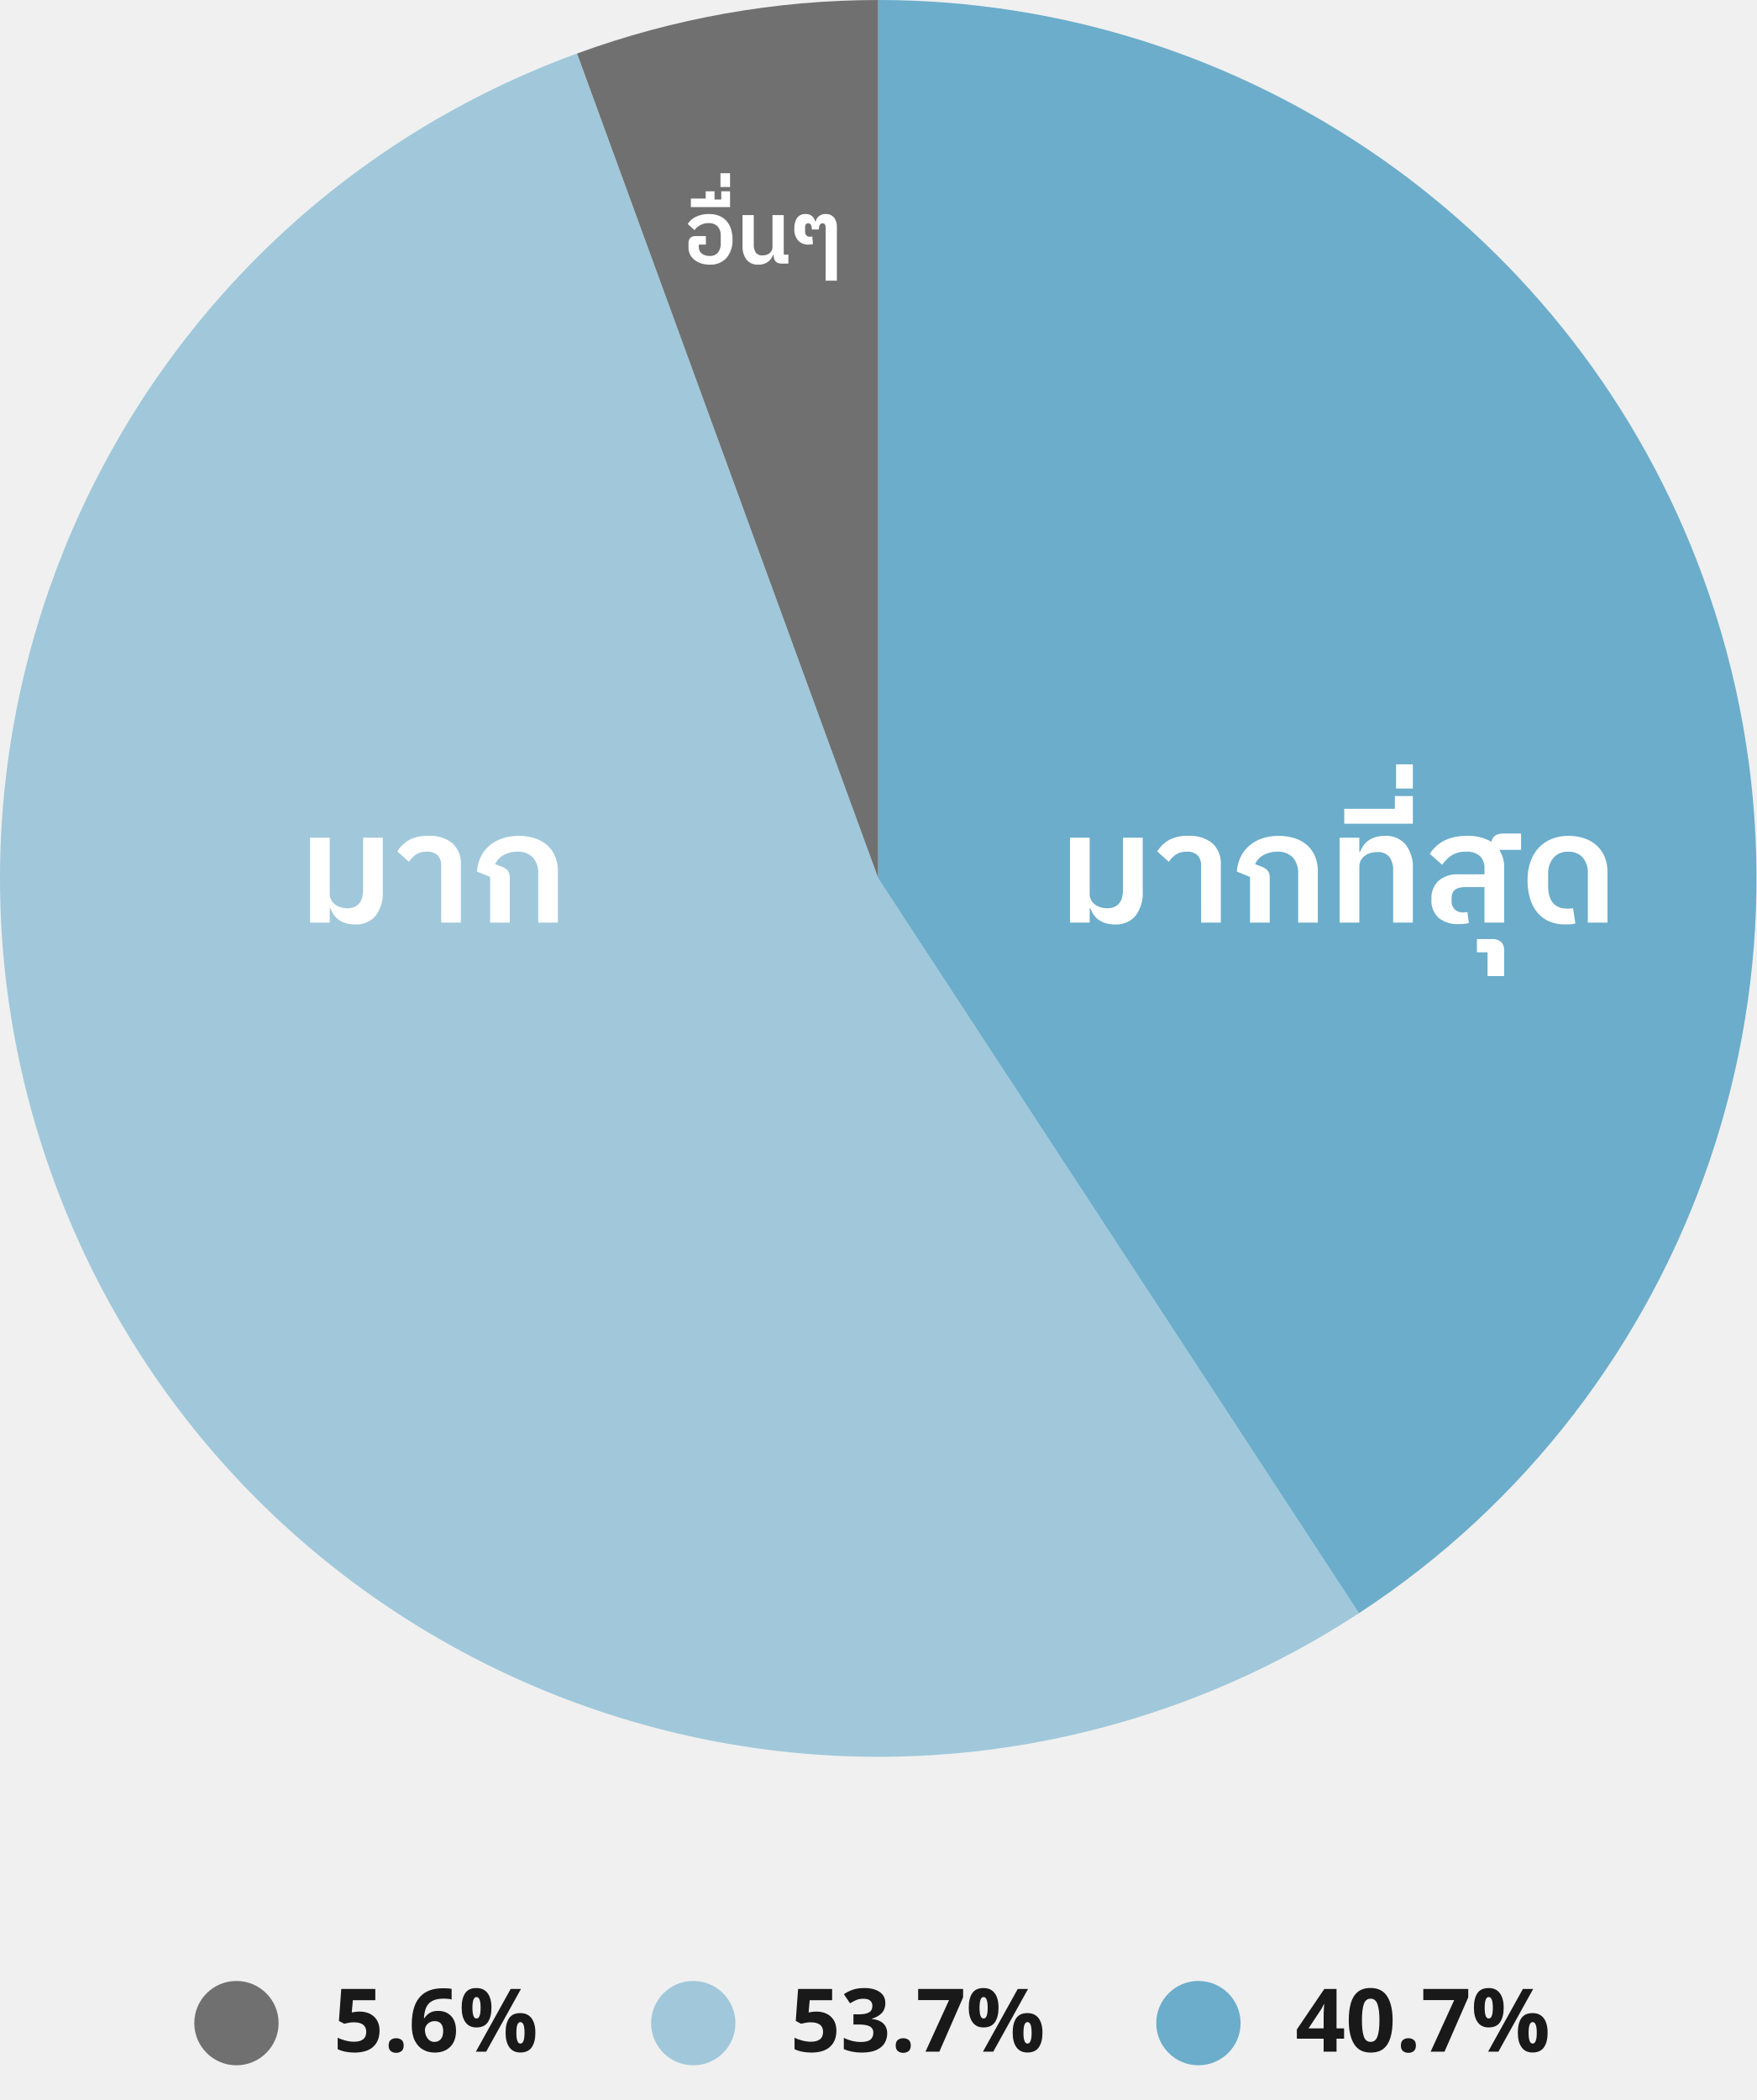
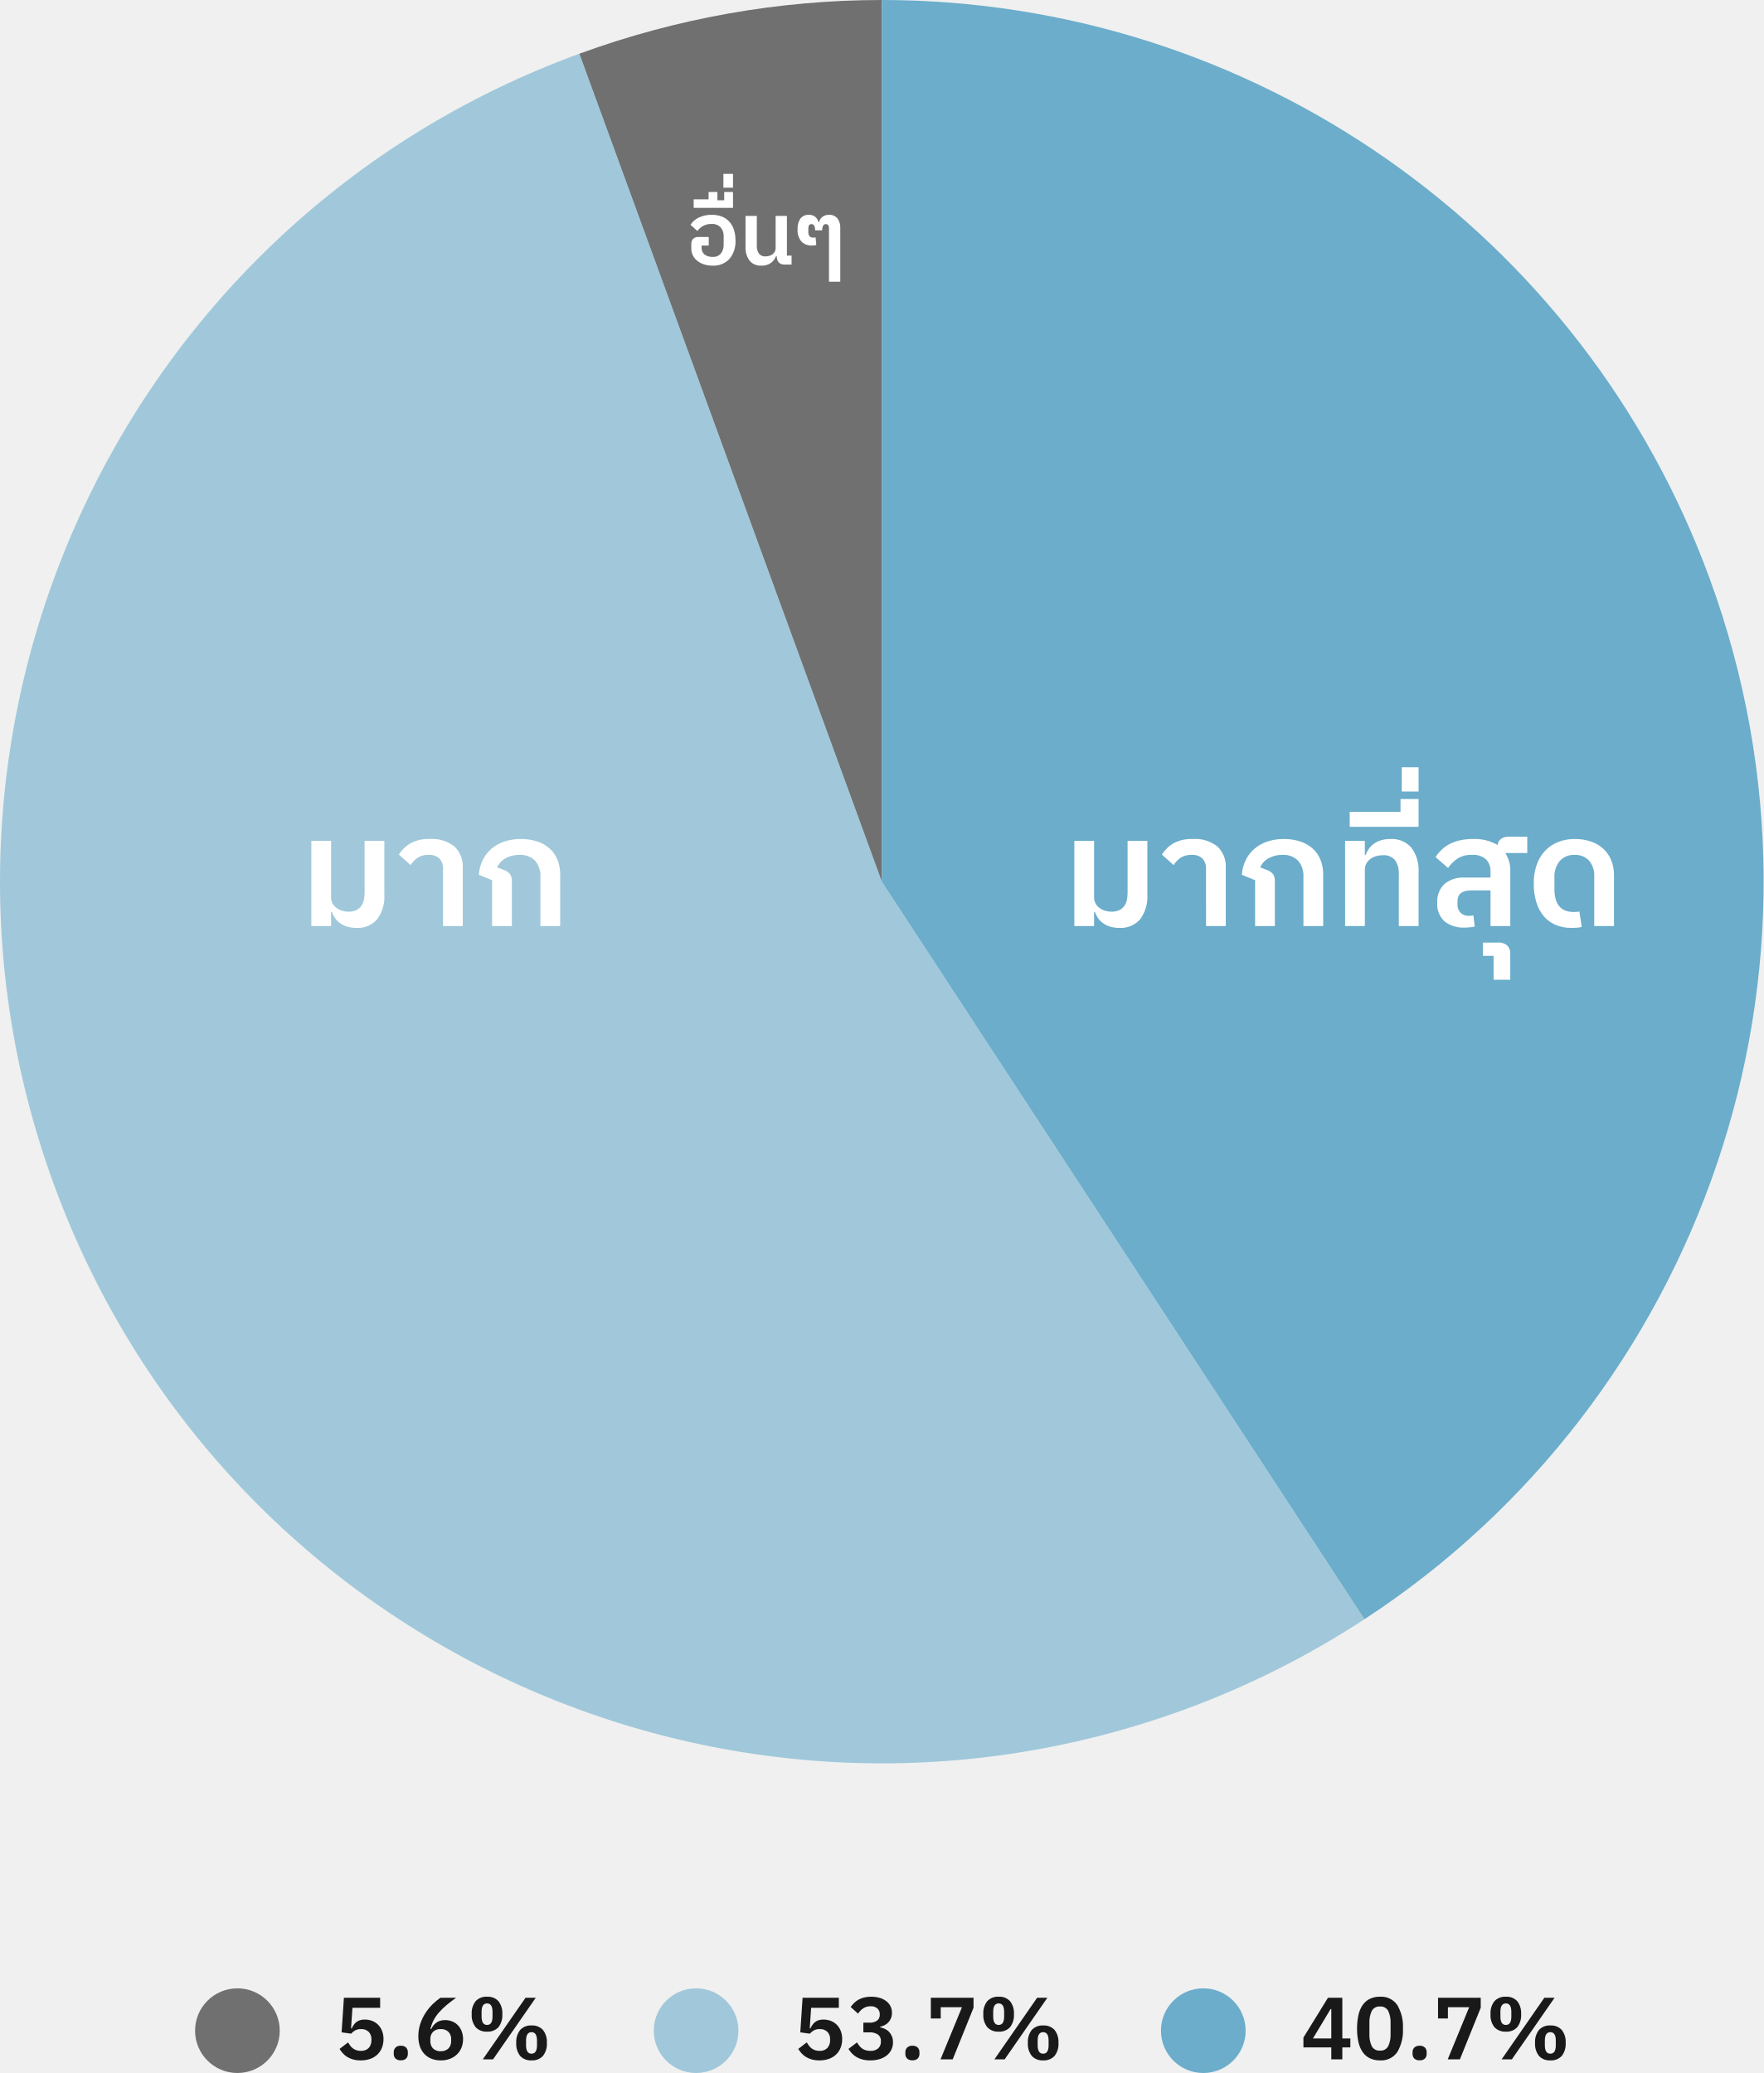
- <svg xmlns="http://www.w3.org/2000/svg" width="399.877" height="478" viewBox="0 0 399.877 478">
+ <svg xmlns="http://www.w3.org/2000/svg" viewBox="0 0 399.877 470.099">
  <defs>
    <style>
-             .cls-1{fill:#191919;font-size:20px;font-family:IBMPlexSansThai-SemiBold,IBM Plex Sans Thai;font-weight:600}.cls-2{fill:#707070}.cls-3,.cls-4{fill:#6badcb}.cls-3{opacity:.6}.cls-5{fill:#fff}
+             .cls-1{fill:#191919}.cls-2{fill:#707070}.cls-3,.cls-4{fill:#6badcb}.cls-3{opacity:.6}.cls-5{fill:#fff}
        </style>
  </defs>
  <g id="Group_1410" data-name="Group 1410" transform="translate(-1246 -4147)">
    <g id="Group_1393" data-name="Group 1393" transform="translate(-228.77 745)">
      <g id="Group_1388" data-name="Group 1388" transform="translate(250.27 -702)">
-         <text id="_5.6_" data-name="5.6%" class="cls-1" transform="translate(1300.393 4571)">
-           <tspan x="0" y="0">5.6%</tspan>
-         </text>
+         <path id="Path_741" data-name="Path 741" class="cls-1" d="M10.3-11.68H4.02L3.7-7h.14a6.969 6.969 0 0 1 .48-.82 2.757 2.757 0 0 1 .6-.64 2.688 2.688 0 0 1 .79-.41 3.471 3.471 0 0 1 1.09-.15 4.64 4.64 0 0 1 1.68.3 3.828 3.828 0 0 1 1.35.87 4.1 4.1 0 0 1 .9 1.39 4.947 4.947 0 0 1 .33 1.86 5.341 5.341 0 0 1-.34 1.94 4.292 4.292 0 0 1-1 1.53A4.549 4.549 0 0 1 8.1-.12a6.24 6.24 0 0 1-2.2.36A6.465 6.465 0 0 1 4.18.03a5.1 5.1 0 0 1-1.34-.57 4.541 4.541 0 0 1-1-.83 6.955 6.955 0 0 1-.74-.99l1.92-1.48q.24.4.5.75a2.939 2.939 0 0 0 .61.61 2.9 2.9 0 0 0 .78.41 3.069 3.069 0 0 0 1.01.15 2.318 2.318 0 0 0 1.79-.66 2.549 2.549 0 0 0 .61-1.8v-.16a2.3 2.3 0 0 0-.62-1.7 2.325 2.325 0 0 0-1.72-.62 2.654 2.654 0 0 0-1.4.33 3.491 3.491 0 0 0-.86.71l-2.16-.3.52-7.84h8.22zM14.98.22a1.6 1.6 0 0 1-1.21-.41 1.462 1.462 0 0 1-.39-1.05v-.36a1.5 1.5 0 0 1 .39-1.06 1.577 1.577 0 0 1 1.21-.42 1.572 1.572 0 0 1 1.22.42 1.52 1.52 0 0 1 .38 1.06v.36a1.484 1.484 0 0 1-.38 1.05 1.6 1.6 0 0 1-1.22.41zm9.06.02a5.542 5.542 0 0 1-2.14-.39 4.516 4.516 0 0 1-1.6-1.1 4.681 4.681 0 0 1-1-1.72 7.091 7.091 0 0 1-.34-2.27 8.771 8.771 0 0 1 .45-2.83 10.853 10.853 0 0 1 1.17-2.44 11.526 11.526 0 0 1 1.61-1.98 13.153 13.153 0 0 1 1.77-1.47h3.56q-1.24.88-2.21 1.7a15.517 15.517 0 0 0-1.7 1.66 8.89 8.89 0 0 0-1.2 1.75 8.236 8.236 0 0 0-.71 1.97l.16.04a5.407 5.407 0 0 1 .47-.77 3.206 3.206 0 0 1 .65-.66 3.063 3.063 0 0 1 .88-.46 3.6 3.6 0 0 1 1.16-.17 4.3 4.3 0 0 1 1.61.3 3.687 3.687 0 0 1 1.3.87 4.058 4.058 0 0 1 .86 1.37 4.89 4.89 0 0 1 .31 1.78 5.077 5.077 0 0 1-.36 1.94 4.424 4.424 0 0 1-1.02 1.52 4.678 4.678 0 0 1-1.59 1 5.751 5.751 0 0 1-2.09.36zm0-2.08a2.382 2.382 0 0 0 1.73-.61 2.324 2.324 0 0 0 .63-1.75v-.3a2.324 2.324 0 0 0-.63-1.75 2.382 2.382 0 0 0-1.73-.61 2.375 2.375 0 0 0-1.74.61 2.346 2.346 0 0 0-.62 1.75v.3a2.346 2.346 0 0 0 .62 1.75 2.375 2.375 0 0 0 1.74.61zM33.58 0l9.68-13.96h2.32L35.9 0zm.96-6.28a3.269 3.269 0 0 1-2.59-1.01 4.334 4.334 0 0 1-.89-2.95 4.334 4.334 0 0 1 .89-2.95 3.269 3.269 0 0 1 2.59-1.01 3.237 3.237 0 0 1 2.58 1.01 4.368 4.368 0 0 1 .88 2.95 4.368 4.368 0 0 1-.88 2.95 3.237 3.237 0 0 1-2.58 1.01zm0-1.52q1.24 0 1.24-1.9v-1.08q0-1.9-1.24-1.9t-1.24 1.9v1.08q0 1.9 1.24 1.9zM44.62.24a3.243 3.243 0 0 1-2.57-1.01 4.334 4.334 0 0 1-.89-2.95 4.334 4.334 0 0 1 .89-2.95 3.243 3.243 0 0 1 2.57-1.01 3.269 3.269 0 0 1 2.59 1.01 4.334 4.334 0 0 1 .89 2.95 4.334 4.334 0 0 1-.89 2.95A3.269 3.269 0 0 1 44.62.24zm0-1.52q1.24 0 1.24-1.9v-1.08q0-1.9-1.24-1.9t-1.24 1.9v1.08q0 1.9 1.24 1.9z" transform="translate(1300.393 4571)" />
        <circle id="Ellipse_1404" data-name="Ellipse 1404" class="cls-2" cx="9.599" cy="9.599" r="9.599" transform="translate(1268.73 4554.901)" />
      </g>
      <g id="Group_1389" data-name="Group 1389" transform="translate(233.27 -702)">
-         <text id="_53.7_" data-name="53.7%" class="cls-1" transform="translate(1421.393 4571)">
-           <tspan x="0" y="0">53.7%</tspan>
-         </text>
+         <path id="Path_742" data-name="Path 742" class="cls-1" d="M10.3-11.68H4.02L3.7-7h.14a6.969 6.969 0 0 1 .48-.82 2.757 2.757 0 0 1 .6-.64 2.688 2.688 0 0 1 .79-.41 3.471 3.471 0 0 1 1.09-.15 4.64 4.64 0 0 1 1.68.3 3.828 3.828 0 0 1 1.35.87 4.1 4.1 0 0 1 .9 1.39 4.947 4.947 0 0 1 .33 1.86 5.341 5.341 0 0 1-.34 1.94 4.292 4.292 0 0 1-1 1.53A4.549 4.549 0 0 1 8.1-.12a6.24 6.24 0 0 1-2.2.36A6.465 6.465 0 0 1 4.18.03a5.1 5.1 0 0 1-1.34-.57 4.541 4.541 0 0 1-1-.83 6.955 6.955 0 0 1-.74-.99l1.92-1.48q.24.4.5.75a2.939 2.939 0 0 0 .61.61 2.9 2.9 0 0 0 .78.41 3.069 3.069 0 0 0 1.01.15 2.318 2.318 0 0 0 1.79-.66 2.549 2.549 0 0 0 .61-1.8v-.16a2.3 2.3 0 0 0-.62-1.7 2.325 2.325 0 0 0-1.72-.62 2.654 2.654 0 0 0-1.4.33 3.491 3.491 0 0 0-.86.71l-2.16-.3.52-7.84h8.22zm6.94 3.36a2.672 2.672 0 0 0 1.77-.49 1.575 1.575 0 0 0 .57-1.25v-.14a1.715 1.715 0 0 0-.55-1.35 2.189 2.189 0 0 0-1.51-.49 3.03 3.03 0 0 0-1.63.44 3.971 3.971 0 0 0-1.23 1.24l-1.68-1.52a8.489 8.489 0 0 1 .79-.91 4.412 4.412 0 0 1 .99-.74 5.333 5.333 0 0 1 1.26-.49 6.356 6.356 0 0 1 1.58-.18 6.976 6.976 0 0 1 1.93.25 4.5 4.5 0 0 1 1.5.73 3.331 3.331 0 0 1 .97 1.15 3.289 3.289 0 0 1 .34 1.51 3.345 3.345 0 0 1-.21 1.22 2.935 2.935 0 0 1-.58.94 3.05 3.05 0 0 1-.86.65 4.318 4.318 0 0 1-1.03.37v.12a4.775 4.775 0 0 1 1.14.38 3 3 0 0 1 .93.69 3.3 3.3 0 0 1 .62 1.01 3.558 3.558 0 0 1 .23 1.32 3.786 3.786 0 0 1-.37 1.68 3.727 3.727 0 0 1-1.05 1.3 4.9 4.9 0 0 1-1.62.83 7.108 7.108 0 0 1-2.1.29 6.952 6.952 0 0 1-1.8-.21 5.224 5.224 0 0 1-1.37-.57 4.888 4.888 0 0 1-1.03-.83 6.214 6.214 0 0 1-.76-.99l1.94-1.48a5.975 5.975 0 0 0 .52.77 3.263 3.263 0 0 0 .64.61 2.762 2.762 0 0 0 .82.4 3.569 3.569 0 0 0 1.04.14 2.567 2.567 0 0 0 1.78-.56 1.97 1.97 0 0 0 .62-1.54v-.14a1.709 1.709 0 0 0-.67-1.46 3.186 3.186 0 0 0-1.93-.5h-1.38v-2.2zM26.98.22a1.6 1.6 0 0 1-1.21-.41 1.462 1.462 0 0 1-.39-1.05v-.36a1.5 1.5 0 0 1 .39-1.06 1.577 1.577 0 0 1 1.21-.42 1.572 1.572 0 0 1 1.22.42 1.52 1.52 0 0 1 .38 1.06v.36a1.484 1.484 0 0 1-.38 1.05 1.6 1.6 0 0 1-1.22.41zM33.36 0l4.86-11.82H33.4v2.56h-2.24v-4.7h9.68v2.26L36.12 0zm12.22 0 9.68-13.96h2.32L47.9 0zm.96-6.28a3.269 3.269 0 0 1-2.59-1.01 4.334 4.334 0 0 1-.89-2.95 4.334 4.334 0 0 1 .89-2.95 3.269 3.269 0 0 1 2.59-1.01 3.237 3.237 0 0 1 2.58 1.01 4.368 4.368 0 0 1 .88 2.95 4.368 4.368 0 0 1-.88 2.95 3.237 3.237 0 0 1-2.58 1.01zm0-1.52q1.24 0 1.24-1.9v-1.08q0-1.9-1.24-1.9t-1.24 1.9v1.08q0 1.9 1.24 1.9zM56.62.24a3.243 3.243 0 0 1-2.57-1.01 4.334 4.334 0 0 1-.89-2.95 4.334 4.334 0 0 1 .89-2.95 3.243 3.243 0 0 1 2.57-1.01 3.269 3.269 0 0 1 2.59 1.01 4.334 4.334 0 0 1 .89 2.95 4.334 4.334 0 0 1-.89 2.95A3.269 3.269 0 0 1 56.62.24zm0-1.52q1.24 0 1.24-1.9v-1.08q0-1.9-1.24-1.9t-1.24 1.9v1.08q0 1.9 1.24 1.9z" transform="translate(1421.393 4571)" />
        <circle id="Ellipse_1405" data-name="Ellipse 1405" class="cls-3" cx="9.599" cy="9.599" r="9.599" transform="translate(1389.73 4554.901)" />
      </g>
      <g id="Group_1390" data-name="Group 1390" transform="translate(219.27 -702)">
-         <text id="_40.7_" data-name="40.7%" class="cls-1" transform="translate(1550.393 4571)">
-           <tspan x="0" y="0">40.7%</tspan>
-         </text>
+         <path id="Path_743" data-name="Path 743" class="cls-1" d="M6.96 0v-2.7H.64v-2.24l5.56-9.02h3.26v9.22h1.82v2.04H9.46V0zM2.8-4.74h4.16v-6.66H6.8zM18 .24a5.132 5.132 0 0 1-2.32-.49 4.28 4.28 0 0 1-1.62-1.41 6.476 6.476 0 0 1-.95-2.26 13.642 13.642 0 0 1-.31-3.06 13.675 13.675 0 0 1 .31-3.05 6.476 6.476 0 0 1 .95-2.27 4.28 4.28 0 0 1 1.62-1.41A5.132 5.132 0 0 1 18-14.2a4.4 4.4 0 0 1 3.93 1.9 9.511 9.511 0 0 1 1.27 5.32 9.511 9.511 0 0 1-1.27 5.32A4.4 4.4 0 0 1 18 .24zm0-2.22a1.928 1.928 0 0 0 1.87-1.01 5.914 5.914 0 0 0 .53-2.73v-2.52a5.914 5.914 0 0 0-.53-2.73A1.928 1.928 0 0 0 18-11.98a1.928 1.928 0 0 0-1.87 1.01 5.914 5.914 0 0 0-.53 2.73v2.52a5.914 5.914 0 0 0 .53 2.73A1.928 1.928 0 0 0 18-1.98zm8.98 2.2a1.6 1.6 0 0 1-1.21-.41 1.462 1.462 0 0 1-.39-1.05v-.36a1.5 1.5 0 0 1 .39-1.06 1.577 1.577 0 0 1 1.21-.42 1.572 1.572 0 0 1 1.22.42 1.52 1.52 0 0 1 .38 1.06v.36a1.484 1.484 0 0 1-.38 1.05 1.6 1.6 0 0 1-1.22.41zM33.36 0l4.86-11.82H33.4v2.56h-2.24v-4.7h9.68v2.26L36.12 0zm12.22 0 9.68-13.96h2.32L47.9 0zm.96-6.28a3.269 3.269 0 0 1-2.59-1.01 4.334 4.334 0 0 1-.89-2.95 4.334 4.334 0 0 1 .89-2.95 3.269 3.269 0 0 1 2.59-1.01 3.237 3.237 0 0 1 2.58 1.01 4.368 4.368 0 0 1 .88 2.95 4.368 4.368 0 0 1-.88 2.95 3.237 3.237 0 0 1-2.58 1.01zm0-1.52q1.24 0 1.24-1.9v-1.08q0-1.9-1.24-1.9t-1.24 1.9v1.08q0 1.9 1.24 1.9zM56.62.24a3.243 3.243 0 0 1-2.57-1.01 4.334 4.334 0 0 1-.89-2.95 4.334 4.334 0 0 1 .89-2.95 3.243 3.243 0 0 1 2.57-1.01 3.269 3.269 0 0 1 2.59 1.01 4.334 4.334 0 0 1 .89 2.95 4.334 4.334 0 0 1-.89 2.95A3.269 3.269 0 0 1 56.62.24zm0-1.52q1.24 0 1.24-1.9v-1.08q0-1.9-1.24-1.9t-1.24 1.9v1.08q0 1.9 1.24 1.9z" transform="translate(1550.393 4571)" />
        <circle id="Ellipse_1406" data-name="Ellipse 1406" class="cls-4" cx="9.599" cy="9.599" r="9.599" transform="translate(1518.73 4554.901)" />
      </g>
    </g>
    <g id="Group_1407" data-name="Group 1407">
      <g id="Group_1372" data-name="Group 1372" transform="translate(209.046 3588.155)">
        <path id="Path_527" data-name="Path 527" class="cls-2" d="m1161.156 758.784-68.582-187.754a199.5 199.5 0 0 1 68.582-12.184z" transform="translate(75.739)" />
        <path id="Path_528" data-name="Path 528" class="cls-3" d="M1346.323 919.013a200.375 200.375 0 0 1-40.844 20.5c-103.693 37.877-218.459-15.476-256.336-119.17s15.476-218.462 119.17-256.343l68.587 187.758z" transform="translate(0 7.025)" />
        <path id="Path_529" data-name="Path 529" class="cls-4" d="M1121.613 758.784V558.845A199.967 199.967 0 0 1 1309.368 690.2c32.516 89.02-2.244 186.151-78.326 235.839z" transform="translate(115.282)" />
      </g>
      <path id="Path_572" data-name="Path 572" class="cls-5" d="M12.81.42a7.057 7.057 0 0 1-2.152-.3 5.478 5.478 0 0 1-1.61-.805 4.632 4.632 0 0 1-1.12-1.173 6.221 6.221 0 0 1-.683-1.362H7.07V0H2.59v-19.32h4.48v12.81a2.807 2.807 0 0 0 .35 1.418 3.17 3.17 0 0 0 .91 1.015 4.216 4.216 0 0 0 1.26.612 4.85 4.85 0 0 0 1.4.21 4.072 4.072 0 0 0 1.75-.332 3.03 3.03 0 0 0 1.137-.91 3.477 3.477 0 0 0 .613-1.365 7.818 7.818 0 0 0 .175-1.7V-19.32h4.48v12.18a8.546 8.546 0 0 1-1.628 5.6A5.771 5.771 0 0 1 12.81.42zm19.635-13.335a3.348 3.348 0 0 0-.788-2.38 3.289 3.289 0 0 0-2.5-.84 4.215 4.215 0 0 0-2.5.665 5.985 5.985 0 0 0-1.558 1.645l-2.66-2.38a7.742 7.742 0 0 1 2.642-2.573 8.606 8.606 0 0 1 4.392-.962 8.081 8.081 0 0 1 5.565 1.7 6.223 6.223 0 0 1 1.89 4.882V0h-4.48zm11.13 2.52-3.01-1.225a9.094 9.094 0 0 1 .875-3.325 7.952 7.952 0 0 1 1.978-2.573 8.81 8.81 0 0 1 2.94-1.645 11.4 11.4 0 0 1 3.693-.577 11.754 11.754 0 0 1 3.762.56 7.852 7.852 0 0 1 2.818 1.61 6.964 6.964 0 0 1 1.769 2.537 8.61 8.61 0 0 1 .613 3.307V0H54.53v-11.13a5.194 5.194 0 0 0-1.225-3.71 4.634 4.634 0 0 0-3.535-1.3 6.165 6.165 0 0 0-3.167.788A4.268 4.268 0 0 0 44.73-13.3l1.365.525a3.37 3.37 0 0 1 1.54.98 2.785 2.785 0 0 1 .42 1.68V0h-4.48zm20.4-8.925h4.48v3.22h.175a5.823 5.823 0 0 1 .7-1.365 4.922 4.922 0 0 1 1.137-1.173 5.478 5.478 0 0 1 1.61-.8 7.188 7.188 0 0 1 2.188-.3A5.823 5.823 0 0 1 79-17.78a8.482 8.482 0 0 1 1.645 5.6V0H76.16v-11.76a5.06 5.06 0 0 0-.875-3.2 3.36 3.36 0 0 0-2.8-1.1 5.329 5.329 0 0 0-1.47.21 3.938 3.938 0 0 0-1.295.63 3.361 3.361 0 0 0-.91 1.033 2.807 2.807 0 0 0-.35 1.417V0h-4.48zm1.05-6.58h11.52v-2.905h4.1v6.3H65.03zm11.8-10.115h3.815v5.5h-3.815zM91.07.35a6.888 6.888 0 0 1-4.515-1.383 5.233 5.233 0 0 1-1.68-4.287 5.4 5.4 0 0 1 1.61-4.2 6.562 6.562 0 0 1 4.585-1.47h5.88v-1.26a3.87 3.87 0 0 0-1.015-2.887 4.454 4.454 0 0 0-3.22-1 5.636 5.636 0 0 0-3.325.892 8.139 8.139 0 0 0-2.065 2.083l-2.835-2.483a9.43 9.43 0 0 1 1.382-1.663 8 8 0 0 1 1.82-1.295 9.571 9.571 0 0 1 2.345-.84 13.423 13.423 0 0 1 2.957-.3 10.3 10.3 0 0 1 5.565 1.365 2.029 2.029 0 0 1 .857-1.452 3.226 3.226 0 0 1 1.768-.437h4.1v3.71h-4.9v.14a7.049 7.049 0 0 1 1.05 3.99V0H96.95v-8.085h-4.375q-3.115 0-3.115 2.485v.665a2.6 2.6 0 0 0 .7 1.925 2.6 2.6 0 0 0 1.925.7 4.069 4.069 0 0 0 .98-.105l.315 2.52a4.541 4.541 0 0 1-1.015.175q-.735.07-1.295.07zm6.58 6.405h-2.415v-3.01h3.325a2.988 2.988 0 0 1 2.205.682 2.52 2.52 0 0 1 .665 1.838v5.915h-3.78zM115.255.42a8.827 8.827 0 0 1-3.588-.7 7.241 7.241 0 0 1-2.677-1.995 8.991 8.991 0 0 1-1.662-3.167 14.29 14.29 0 0 1-.577-4.218 12.584 12.584 0 0 1 .647-4.165 8.984 8.984 0 0 1 1.855-3.167 8.2 8.2 0 0 1 2.94-2.03 10.019 10.019 0 0 1 3.868-.717 11.041 11.041 0 0 1 3.675.577 7.94 7.94 0 0 1 2.8 1.645 7.25 7.25 0 0 1 1.785 2.59 8.849 8.849 0 0 1 .63 3.413V0h-4.48v-11.235a5.178 5.178 0 0 0-1.173-3.6 4.19 4.19 0 0 0-3.272-1.3 4.247 4.247 0 0 0-3.378 1.383 5.577 5.577 0 0 0-1.207 3.8V-8.4q0 5.215 4.375 5.215.385 0 .682-.017a3.872 3.872 0 0 0 .613-.088l.525 3.5a6.506 6.506 0 0 1-1.243.175q-.683.035-1.138.035z" transform="translate(1487 4357)" />
      <path id="Path_573" data-name="Path 573" class="cls-5" d="M-30.46.24a6.1 6.1 0 0 1-1.92-.29 4.847 4.847 0 0 1-1.52-.8 3.667 3.667 0 0 1-1-1.22 3.421 3.421 0 0 1-.36-1.57v-1a1.707 1.707 0 0 1 .39-1.19 1.613 1.613 0 0 1 1.25-.43h2.32v1.94h-1.62v.48a1.869 1.869 0 0 0 .68 1.57 2.988 2.988 0 0 0 1.88.53 2.224 2.224 0 0 0 1.8-.76 3.162 3.162 0 0 0 .64-2.1v-1.78a2.894 2.894 0 0 0-.72-2.09 2.668 2.668 0 0 0-2.02-.75 3.786 3.786 0 0 0-1.99.5 3.793 3.793 0 0 0-1.23 1.1l-1.56-1.4a4.49 4.49 0 0 1 1.81-1.61 6.521 6.521 0 0 1 3.07-.65 6.022 6.022 0 0 1 2.24.39 4.493 4.493 0 0 1 1.67 1.14 5 5 0 0 1 1.05 1.82 7.534 7.534 0 0 1 .36 2.41 6.145 6.145 0 0 1-1.36 4.23A4.894 4.894 0 0 1-30.46.24zm-4.26-15.04h3.38v-1.66h2v1.88h1.54v-1.88h2v3.6h-8.92zm6.74-5.78h2.18v3.14h-2.18zM-19.4.24a3.221 3.221 0 0 1-2.64-1.12 4.92 4.92 0 0 1-.92-3.2v-6.96h2.56v6.72a3.154 3.154 0 0 0 .45 1.8 1.763 1.763 0 0 0 1.57.66 2.838 2.838 0 0 0 .82-.12 2.279 2.279 0 0 0 .71-.35 1.863 1.863 0 0 0 .51-.58 1.6 1.6 0 0 0 .2-.81v-7.32h2.56v9h1.06V0h-1.6q-1.72 0-1.78-1.96h-.12A3.517 3.517 0 0 1-17.17-.4a3.508 3.508 0 0 1-2.23.64zm15.36-8.48q0-.94-.72-.94-.78 0-.84 1.42h-1.56Q-7.22-9.18-8-9.18q-.72 0-.72.94v.9a1.5 1.5 0 0 0 .24.87.993.993 0 0 0 .88.35q.16 0 .27-.01a1.377 1.377 0 0 0 .25-.05l.16 1.74a2.263 2.263 0 0 1-.47.09 5.185 5.185 0 0 1-.53.03 3.124 3.124 0 0 1-2.37-.91 3.846 3.846 0 0 1-.87-2.75 4.066 4.066 0 0 1 .63-2.45 2.268 2.268 0 0 1 1.95-.85 2.118 2.118 0 0 1 1.46.48 2.089 2.089 0 0 1 .68 1.18h.14a2.111 2.111 0 0 1 .74-1.18 2.275 2.275 0 0 1 1.5-.48 2.354 2.354 0 0 1 1.93.79 3.42 3.42 0 0 1 .65 2.23V3.88h-2.56z" transform="translate(1438 4207)" />
      <path id="Path_574" data-name="Path 574" class="cls-5" d="M12.81.42a7.057 7.057 0 0 1-2.152-.3 5.478 5.478 0 0 1-1.61-.805 4.632 4.632 0 0 1-1.12-1.173 6.221 6.221 0 0 1-.683-1.362H7.07V0H2.59v-19.32h4.48v12.81a2.807 2.807 0 0 0 .35 1.418 3.17 3.17 0 0 0 .91 1.015 4.216 4.216 0 0 0 1.26.612 4.85 4.85 0 0 0 1.4.21 4.072 4.072 0 0 0 1.75-.332 3.03 3.03 0 0 0 1.137-.91 3.477 3.477 0 0 0 .613-1.365 7.818 7.818 0 0 0 .175-1.7V-19.32h4.48v12.18a8.546 8.546 0 0 1-1.628 5.6A5.771 5.771 0 0 1 12.81.42zm19.635-13.335a3.348 3.348 0 0 0-.788-2.38 3.289 3.289 0 0 0-2.5-.84 4.215 4.215 0 0 0-2.5.665 5.985 5.985 0 0 0-1.558 1.645l-2.66-2.38a7.742 7.742 0 0 1 2.642-2.573 8.606 8.606 0 0 1 4.392-.962 8.081 8.081 0 0 1 5.565 1.7 6.223 6.223 0 0 1 1.89 4.882V0h-4.48zm11.13 2.52-3.01-1.225a9.094 9.094 0 0 1 .875-3.325 7.952 7.952 0 0 1 1.978-2.573 8.81 8.81 0 0 1 2.94-1.645 11.4 11.4 0 0 1 3.693-.577 11.754 11.754 0 0 1 3.762.56 7.852 7.852 0 0 1 2.818 1.61 6.964 6.964 0 0 1 1.769 2.537 8.61 8.61 0 0 1 .613 3.307V0H54.53v-11.13a5.194 5.194 0 0 0-1.225-3.71 4.634 4.634 0 0 0-3.535-1.3 6.165 6.165 0 0 0-3.167.788A4.268 4.268 0 0 0 44.73-13.3l1.365.525a3.37 3.37 0 0 1 1.54.98 2.785 2.785 0 0 1 .42 1.68V0h-4.48z" transform="translate(1314 4357)" />
    </g>
  </g>
</svg>
